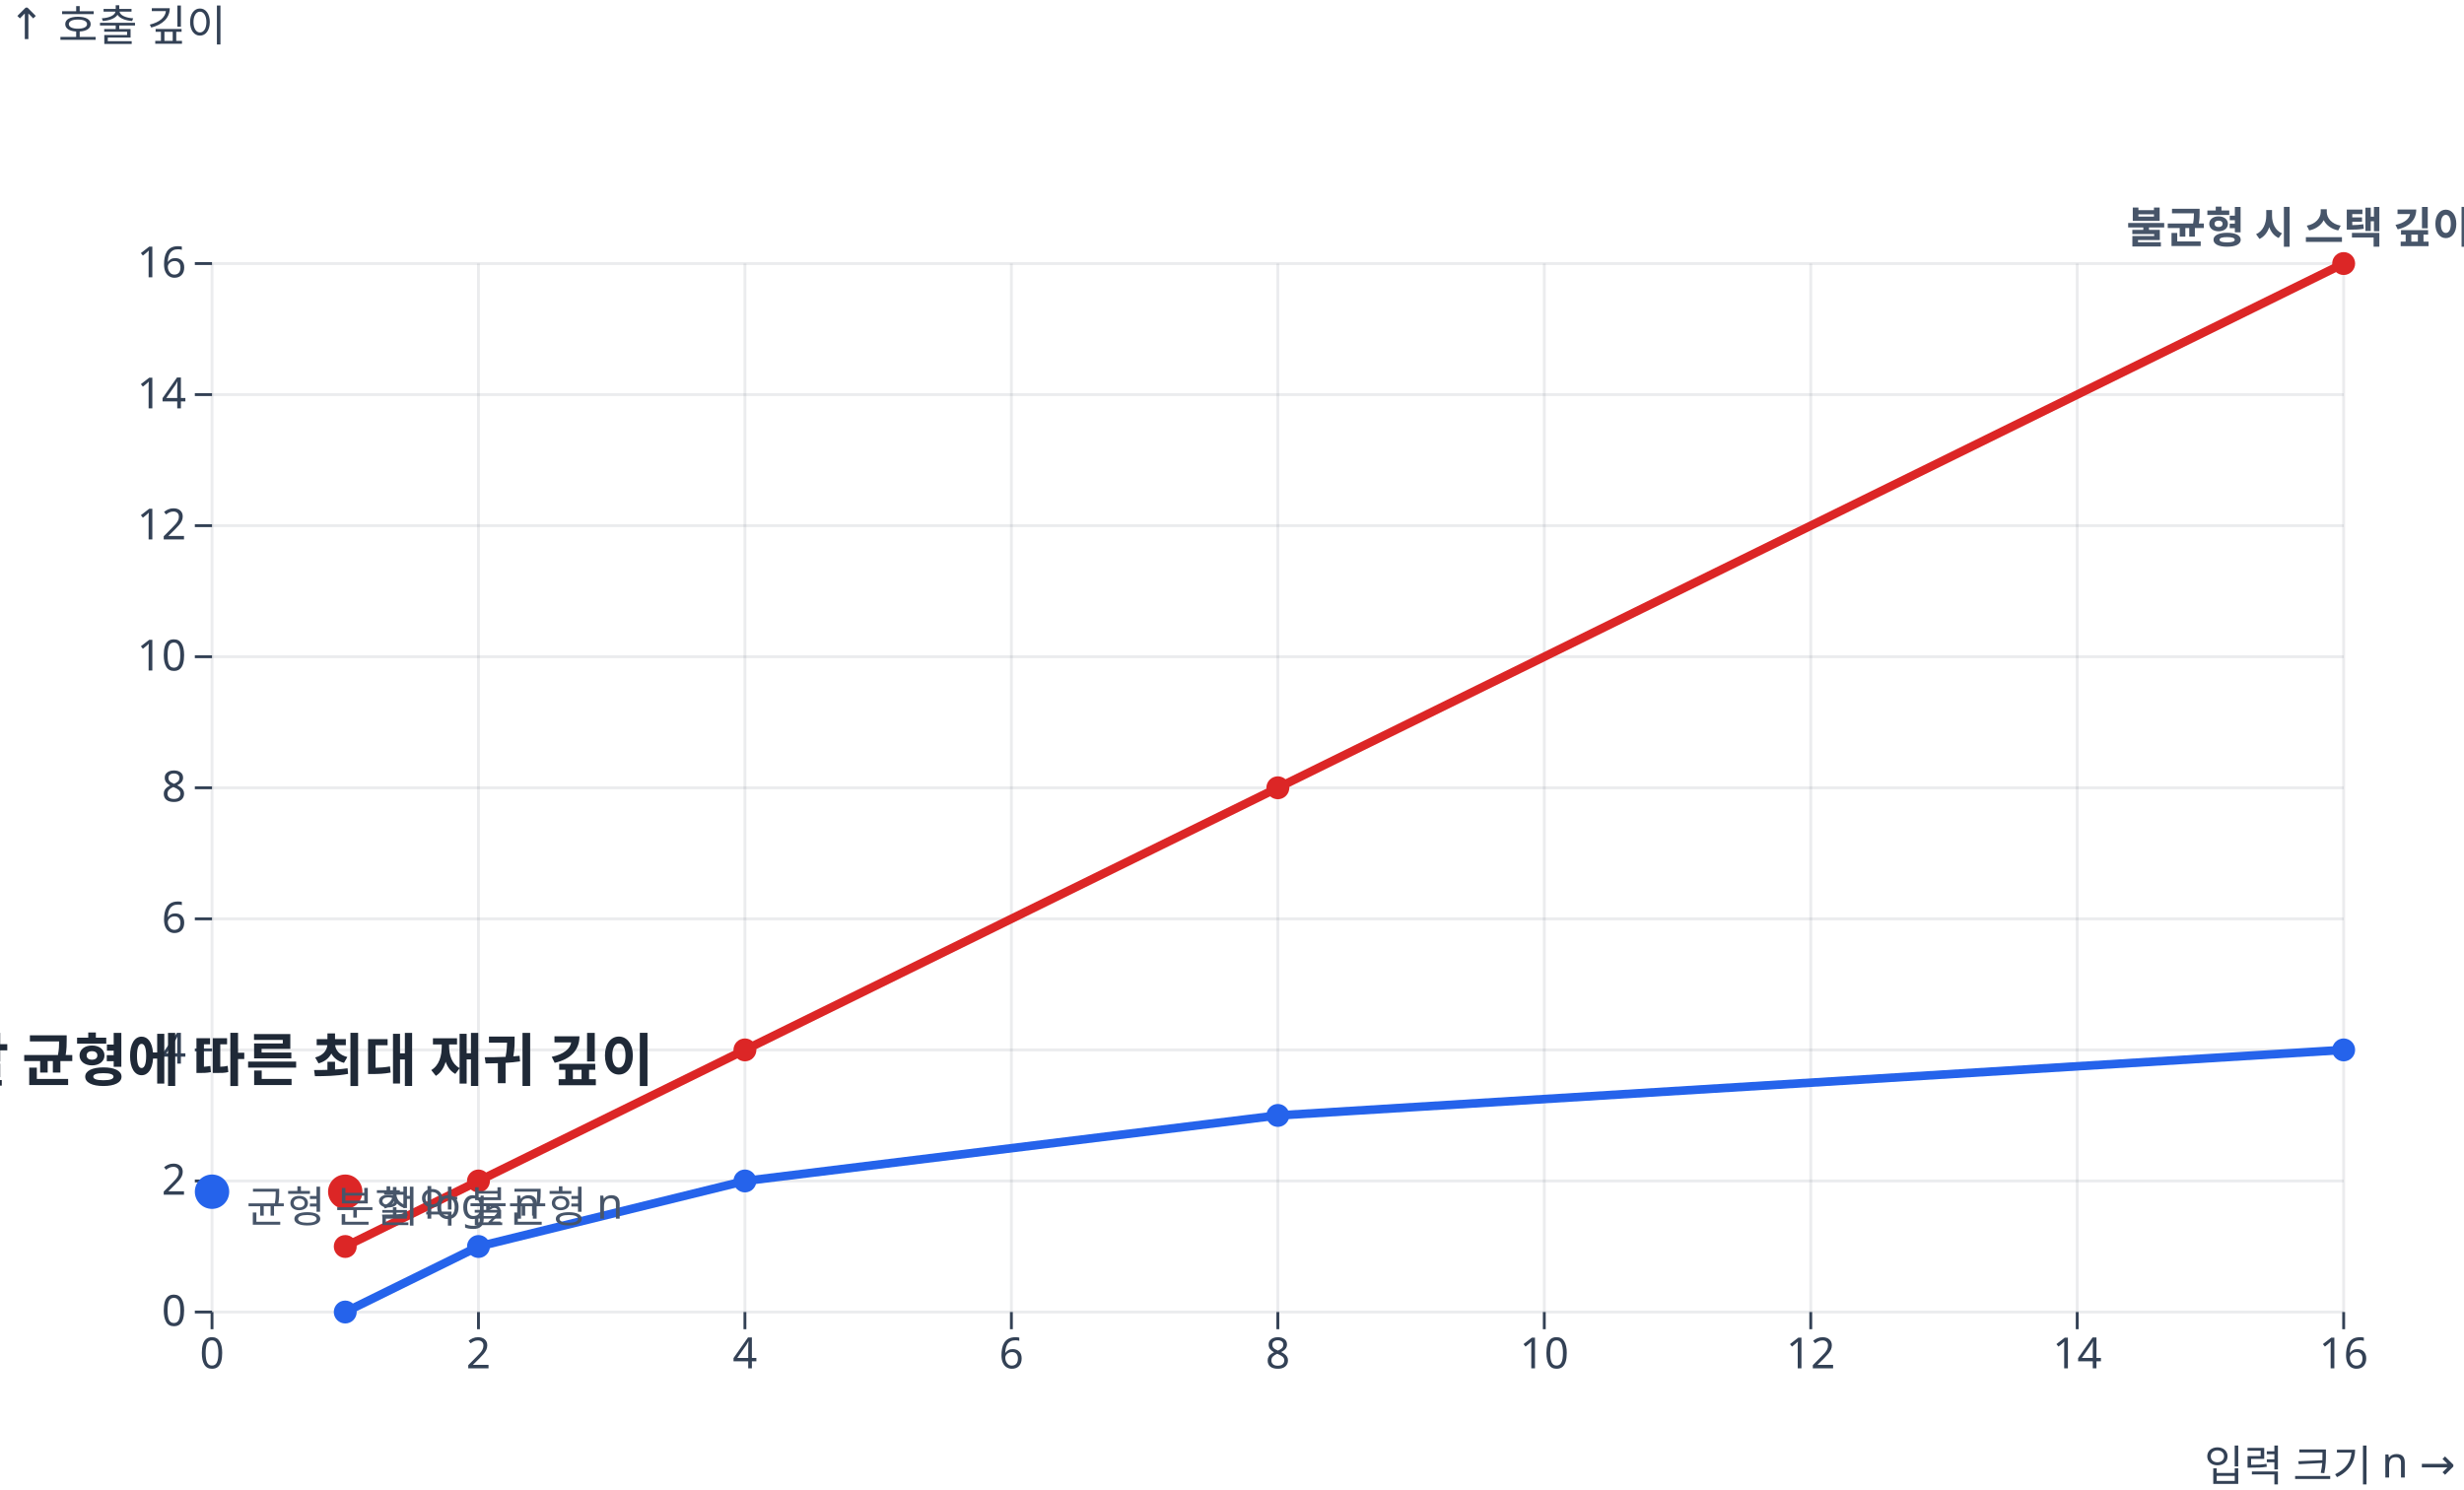
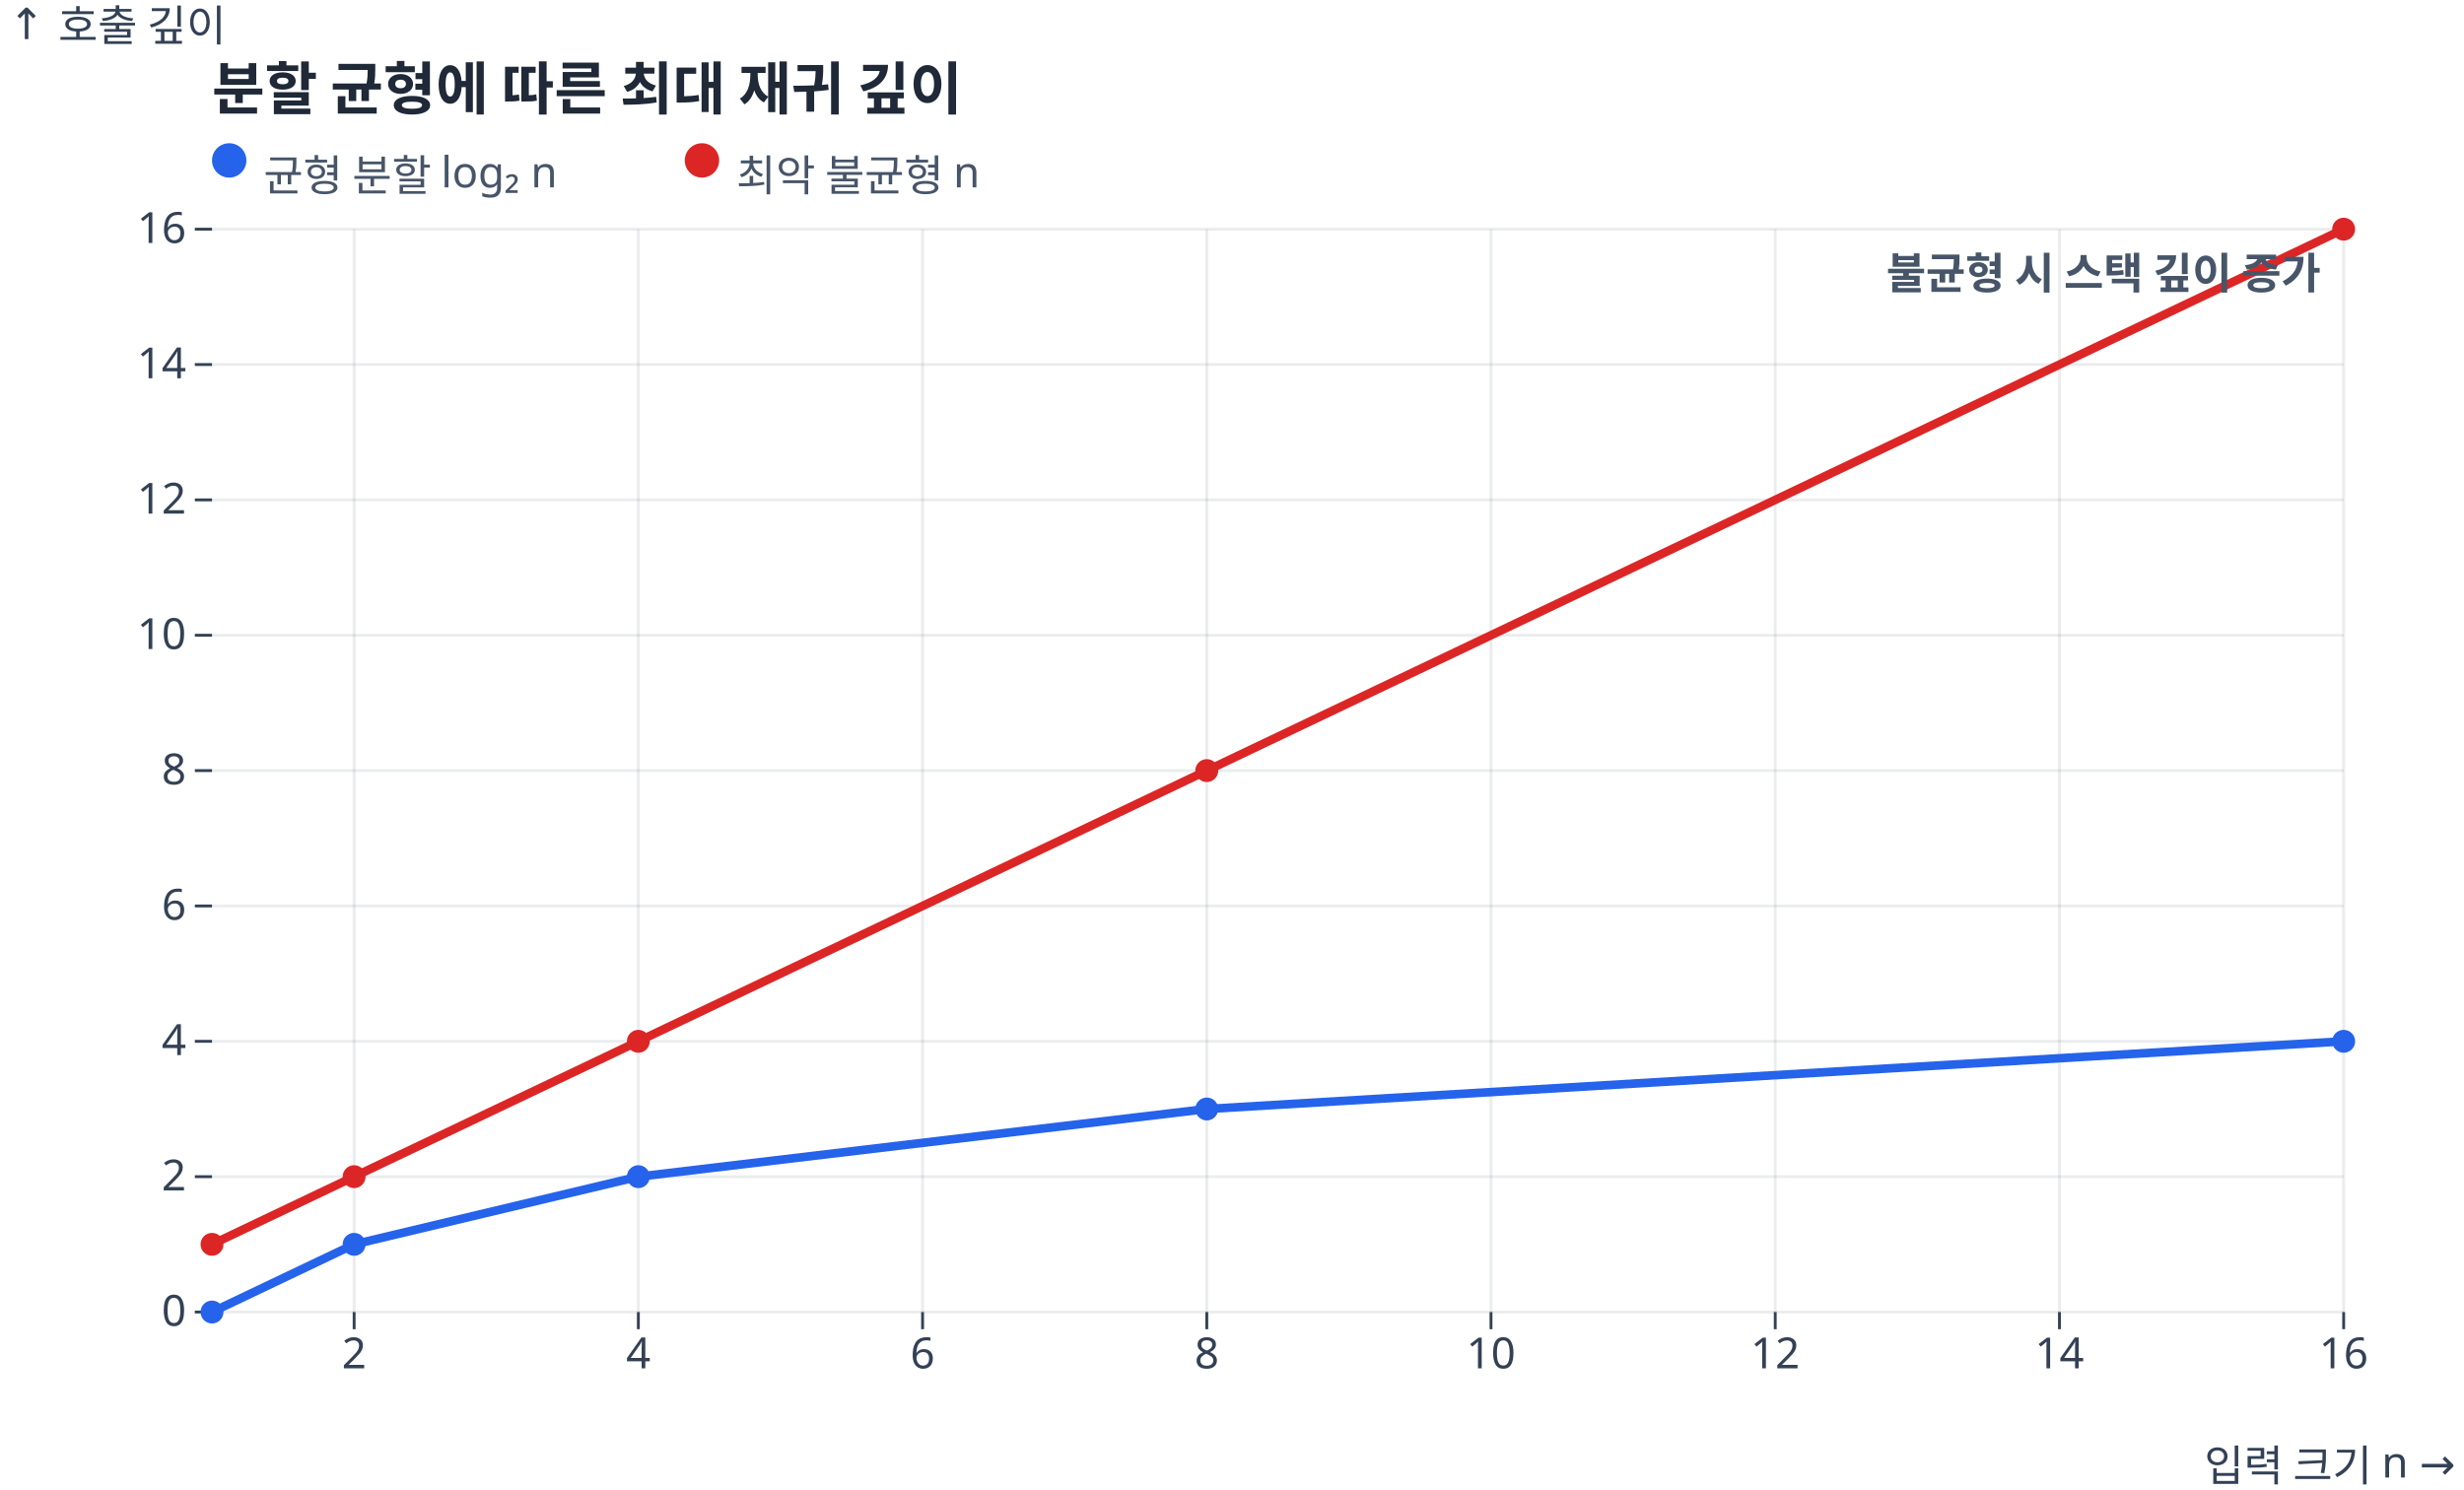
<svg xmlns="http://www.w3.org/2000/svg" class="plot-d6a7b5" fill="currentColor" font-family="system-ui, sans-serif" font-size="10" text-anchor="middle" width="860" height="520" viewBox="0 0 860 520" style="background: rgb(248, 250, 252); color: rgb(51, 65, 85); font-family: system-ui, sans-serif; font-size: 15px;" role="img" aria-label="분할 균형에 따른 최대 재귀 깊이: 균형 분할 log₂ n, 최악 불균형 n 계열 차트">
  <style>:where(.plot-d6a7b5) {
  --plot-background: white;
  display: block;
  height: auto;
  height: intrinsic;
  max-width: 100%;
}
:where(.plot-d6a7b5 text),
:where(.plot-d6a7b5 tspan) {
  white-space: pre;
}</style>
  <g aria-label="y-grid" aria-hidden="true" stroke="currentColor" stroke-opacity="0.1">
    <line x1="74" x2="818" y1="458" y2="458" />
-     <line x1="74" x2="818" y1="412.25" y2="412.25" />
-     <line x1="74" x2="818" y1="366.5" y2="366.5" />
-     <line x1="74" x2="818" y1="320.75" y2="320.75" />
-     <line x1="74" x2="818" y1="275" y2="275" />
-     <line x1="74" x2="818" y1="229.25" y2="229.25" />
-     <line x1="74" x2="818" y1="183.5" y2="183.5" />
-     <line x1="74" x2="818" y1="137.75" y2="137.75" />
-     <line x1="74" x2="818" y1="92" y2="92" />
+     <line x1="74" x2="818" y1="410.75" y2="410.75" />
+     <line x1="74" x2="818" y1="363.5" y2="363.5" />
+     <line x1="74" x2="818" y1="316.25" y2="316.25" />
+     <line x1="74" x2="818" y1="269" y2="269" />
+     <line x1="74" x2="818" y1="221.75" y2="221.75" />
+     <line x1="74" x2="818" y1="174.5" y2="174.5" />
+     <line x1="74" x2="818" y1="127.25" y2="127.25" />
+     <line x1="74" x2="818" y1="80" y2="80" />
  </g>
  <g aria-label="y-axis tick" aria-hidden="true" fill="none" stroke="currentColor">
    <path transform="translate(74,458)" d="M0,0L-6,0" />
-     <path transform="translate(74,412.25)" d="M0,0L-6,0" />
-     <path transform="translate(74,366.5)" d="M0,0L-6,0" />
-     <path transform="translate(74,320.75)" d="M0,0L-6,0" />
-     <path transform="translate(74,275)" d="M0,0L-6,0" />
-     <path transform="translate(74,229.25)" d="M0,0L-6,0" />
-     <path transform="translate(74,183.5)" d="M0,0L-6,0" />
-     <path transform="translate(74,137.75)" d="M0,0L-6,0" />
-     <path transform="translate(74,92)" d="M0,0L-6,0" />
+     <path transform="translate(74,410.75)" d="M0,0L-6,0" />
+     <path transform="translate(74,363.5)" d="M0,0L-6,0" />
+     <path transform="translate(74,316.25)" d="M0,0L-6,0" />
+     <path transform="translate(74,269)" d="M0,0L-6,0" />
+     <path transform="translate(74,221.75)" d="M0,0L-6,0" />
+     <path transform="translate(74,174.5)" d="M0,0L-6,0" />
+     <path transform="translate(74,127.25)" d="M0,0L-6,0" />
+     <path transform="translate(74,80)" d="M0,0L-6,0" />
  </g>
  <g aria-label="y-axis tick label" text-anchor="end" font-variant="tabular-nums" transform="translate(-9,0)">
    <text y="0.32em" transform="translate(74,458)">0</text>
-     <text y="0.32em" transform="translate(74,412.25)">2</text>
-     <text y="0.32em" transform="translate(74,366.5)">4</text>
-     <text y="0.32em" transform="translate(74,320.75)">6</text>
-     <text y="0.32em" transform="translate(74,275)">8</text>
-     <text y="0.32em" transform="translate(74,229.25)">10</text>
-     <text y="0.32em" transform="translate(74,183.5)">12</text>
-     <text y="0.32em" transform="translate(74,137.75)">14</text>
-     <text y="0.32em" transform="translate(74,92)">16</text>
+     <text y="0.32em" transform="translate(74,410.75)">2</text>
+     <text y="0.32em" transform="translate(74,363.5)">4</text>
+     <text y="0.32em" transform="translate(74,316.25)">6</text>
+     <text y="0.32em" transform="translate(74,269)">8</text>
+     <text y="0.32em" transform="translate(74,221.75)">10</text>
+     <text y="0.32em" transform="translate(74,174.5)">12</text>
+     <text y="0.32em" transform="translate(74,127.25)">14</text>
+     <text y="0.32em" transform="translate(74,80)">16</text>
  </g>
-   <g aria-label="y-axis label" text-anchor="start" transform="translate(-71,-89)">
-     <text y="0.71em" transform="translate(74,92)">↑ 호출 깊이</text>
+   <g aria-label="y-axis label" text-anchor="start" transform="translate(-71,-77)">
+     <text y="0.71em" transform="translate(74,80)">↑ 호출 깊이</text>
  </g>
  <g aria-label="x-grid" aria-hidden="true" stroke="currentColor" stroke-opacity="0.1">
-     <line x1="74" x2="74" y1="92" y2="458" />
-     <line x1="167" x2="167" y1="92" y2="458" />
-     <line x1="260" x2="260" y1="92" y2="458" />
-     <line x1="353" x2="353" y1="92" y2="458" />
-     <line x1="446" x2="446" y1="92" y2="458" />
-     <line x1="539" x2="539" y1="92" y2="458" />
-     <line x1="632" x2="632" y1="92" y2="458" />
-     <line x1="725" x2="725" y1="92" y2="458" />
-     <line x1="818" x2="818" y1="92" y2="458" />
+     <line x1="123.6" x2="123.6" y1="80" y2="458" />
+     <line x1="222.8" x2="222.8" y1="80" y2="458" />
+     <line x1="322" x2="322" y1="80" y2="458" />
+     <line x1="421.2" x2="421.2" y1="80" y2="458" />
+     <line x1="520.4" x2="520.4" y1="80" y2="458" />
+     <line x1="619.6" x2="619.6" y1="80" y2="458" />
+     <line x1="718.8" x2="718.8" y1="80" y2="458" />
+     <line x1="818" x2="818" y1="80" y2="458" />
  </g>
  <g aria-label="x-axis tick" aria-hidden="true" fill="none" stroke="currentColor">
-     <path transform="translate(74,458)" d="M0,0L0,6" />
-     <path transform="translate(167,458)" d="M0,0L0,6" />
-     <path transform="translate(260,458)" d="M0,0L0,6" />
-     <path transform="translate(353,458)" d="M0,0L0,6" />
-     <path transform="translate(446,458)" d="M0,0L0,6" />
-     <path transform="translate(539,458)" d="M0,0L0,6" />
-     <path transform="translate(632,458)" d="M0,0L0,6" />
-     <path transform="translate(725,458)" d="M0,0L0,6" />
+     <path transform="translate(123.6,458)" d="M0,0L0,6" />
+     <path transform="translate(222.8,458)" d="M0,0L0,6" />
+     <path transform="translate(322,458)" d="M0,0L0,6" />
+     <path transform="translate(421.2,458)" d="M0,0L0,6" />
+     <path transform="translate(520.4,458)" d="M0,0L0,6" />
+     <path transform="translate(619.6,458)" d="M0,0L0,6" />
+     <path transform="translate(718.8,458)" d="M0,0L0,6" />
    <path transform="translate(818,458)" d="M0,0L0,6" />
  </g>
  <g aria-label="x-axis tick label" font-variant="tabular-nums" transform="translate(0,9)">
-     <text y="0.71em" transform="translate(74,458)">0</text>
-     <text y="0.71em" transform="translate(167,458)">2</text>
-     <text y="0.71em" transform="translate(260,458)">4</text>
-     <text y="0.71em" transform="translate(353,458)">6</text>
-     <text y="0.71em" transform="translate(446,458)">8</text>
-     <text y="0.71em" transform="translate(539,458)">10</text>
-     <text y="0.71em" transform="translate(632,458)">12</text>
-     <text y="0.71em" transform="translate(725,458)">14</text>
+     <text y="0.71em" transform="translate(123.6,458)">2</text>
+     <text y="0.71em" transform="translate(222.8,458)">4</text>
+     <text y="0.71em" transform="translate(322,458)">6</text>
+     <text y="0.71em" transform="translate(421.2,458)">8</text>
+     <text y="0.71em" transform="translate(520.4,458)">10</text>
+     <text y="0.71em" transform="translate(619.6,458)">12</text>
+     <text y="0.71em" transform="translate(718.8,458)">14</text>
    <text y="0.71em" transform="translate(818,458)">16</text>
  </g>
  <g aria-label="x-axis label" text-anchor="end" transform="translate(39,59)">
    <text transform="translate(818,458)">입력 크기 n →</text>
  </g>
-   <g aria-label="text" fill="#1f2937" font-size="20" font-weight="700" transform="translate(0,-72)">
-     <text y="0.71em" transform="translate(97.25,435.125)">분할 균형에 따른 최대 재귀 깊이</text>
+   <g aria-label="text" fill="#1f2937" text-anchor="start" font-size="20" font-weight="700" transform="translate(0,-56)">
+     <text y="0.71em" transform="translate(74,80)">분할 균형에 따른 최대 재귀 깊이</text>
+   </g>
+   <g aria-label="dot" fill="#2563eb" transform="translate(6,-24)">
+     <circle cx="74" cy="80" r="6" />
+   </g>
+   <g aria-label="text" fill="#475569" text-anchor="start" transform="translate(18,-24)">
+     <text y="0.71em" transform="translate(74,80)">균형 분할 log₂ n</text>
+   </g>
+   <g aria-label="dot" fill="#dc2626" transform="translate(171,-24)">
+     <circle cx="74" cy="80" r="6" />
+   </g>
+   <g aria-label="text" fill="#475569" text-anchor="start" transform="translate(183,-24)">
+     <text y="0.71em" transform="translate(74,80)">최악 불균형 n</text>
  </g>
  <g aria-label="line" fill="none" stroke-width="3" stroke-linejoin="round" stroke-linecap="round">
-     <path stroke="#2563eb" d="M120.5,458L167,435.125L260,412.25L446,389.375L818,366.5" />
-     <path stroke="#dc2626" d="M120.5,435.125L167,412.25L260,366.5L446,275L818,92" />
+     <path stroke="#2563eb" d="M74,458L123.6,434.375L222.8,410.75L421.2,387.125L818,363.5" />
+     <path stroke="#dc2626" d="M74,434.375L123.6,410.75L222.8,363.5L421.2,269L818,80" />
  </g>
  <g aria-label="dot">
-     <circle cx="120.5" cy="458" r="4" fill="#2563eb" />
-     <circle cx="120.5" cy="435.125" r="4" fill="#dc2626" />
-     <circle cx="167" cy="435.125" r="4" fill="#2563eb" />
-     <circle cx="167" cy="412.25" r="4" fill="#dc2626" />
-     <circle cx="260" cy="412.25" r="4" fill="#2563eb" />
-     <circle cx="260" cy="366.5" r="4" fill="#dc2626" />
-     <circle cx="446" cy="389.375" r="4" fill="#2563eb" />
-     <circle cx="446" cy="275" r="4" fill="#dc2626" />
-     <circle cx="818" cy="366.5" r="4" fill="#2563eb" />
-     <circle cx="818" cy="92" r="4" fill="#dc2626" />
+     <circle cx="74" cy="458" r="4" fill="#2563eb" />
+     <circle cx="74" cy="434.375" r="4" fill="#dc2626" />
+     <circle cx="123.6" cy="434.375" r="4" fill="#2563eb" />
+     <circle cx="123.6" cy="410.75" r="4" fill="#dc2626" />
+     <circle cx="222.8" cy="410.75" r="4" fill="#2563eb" />
+     <circle cx="222.8" cy="363.5" r="4" fill="#dc2626" />
+     <circle cx="421.2" cy="387.125" r="4" fill="#2563eb" />
+     <circle cx="421.2" cy="269" r="4" fill="#dc2626" />
+     <circle cx="818" cy="363.5" r="4" fill="#2563eb" />
+     <circle cx="818" cy="80" r="4" fill="#dc2626" />
  </g>
-   <g aria-label="text" fill="#475569" font-weight="600" transform="translate(0,-12)">
-     <text y="0.32em" transform="translate(818,92)">불균형 시 스택 깊이 증가</text>
-   </g>
-   <g aria-label="dot" transform="translate(0,-42)">
-     <circle cx="74" cy="458" r="6" fill="#2563eb" />
-     <circle cx="120.5" cy="458" r="6" fill="#dc2626" />
-   </g>
-   <g aria-label="text" fill="#475569" text-anchor="start" transform="translate(12,-42)">
-     <text y="0.71em" transform="translate(74,458)">균형 분할 log₂ n</text>
-     <text y="0.71em" transform="translate(120.5,458)">최악 불균형 n</text>
+   <g aria-label="text" fill="#475569" text-anchor="end" font-weight="600" transform="translate(-8,16)">
+     <text y="0.32em" transform="translate(818,80)">불균형 시 스택 깊이 증가</text>
  </g>
</svg>
